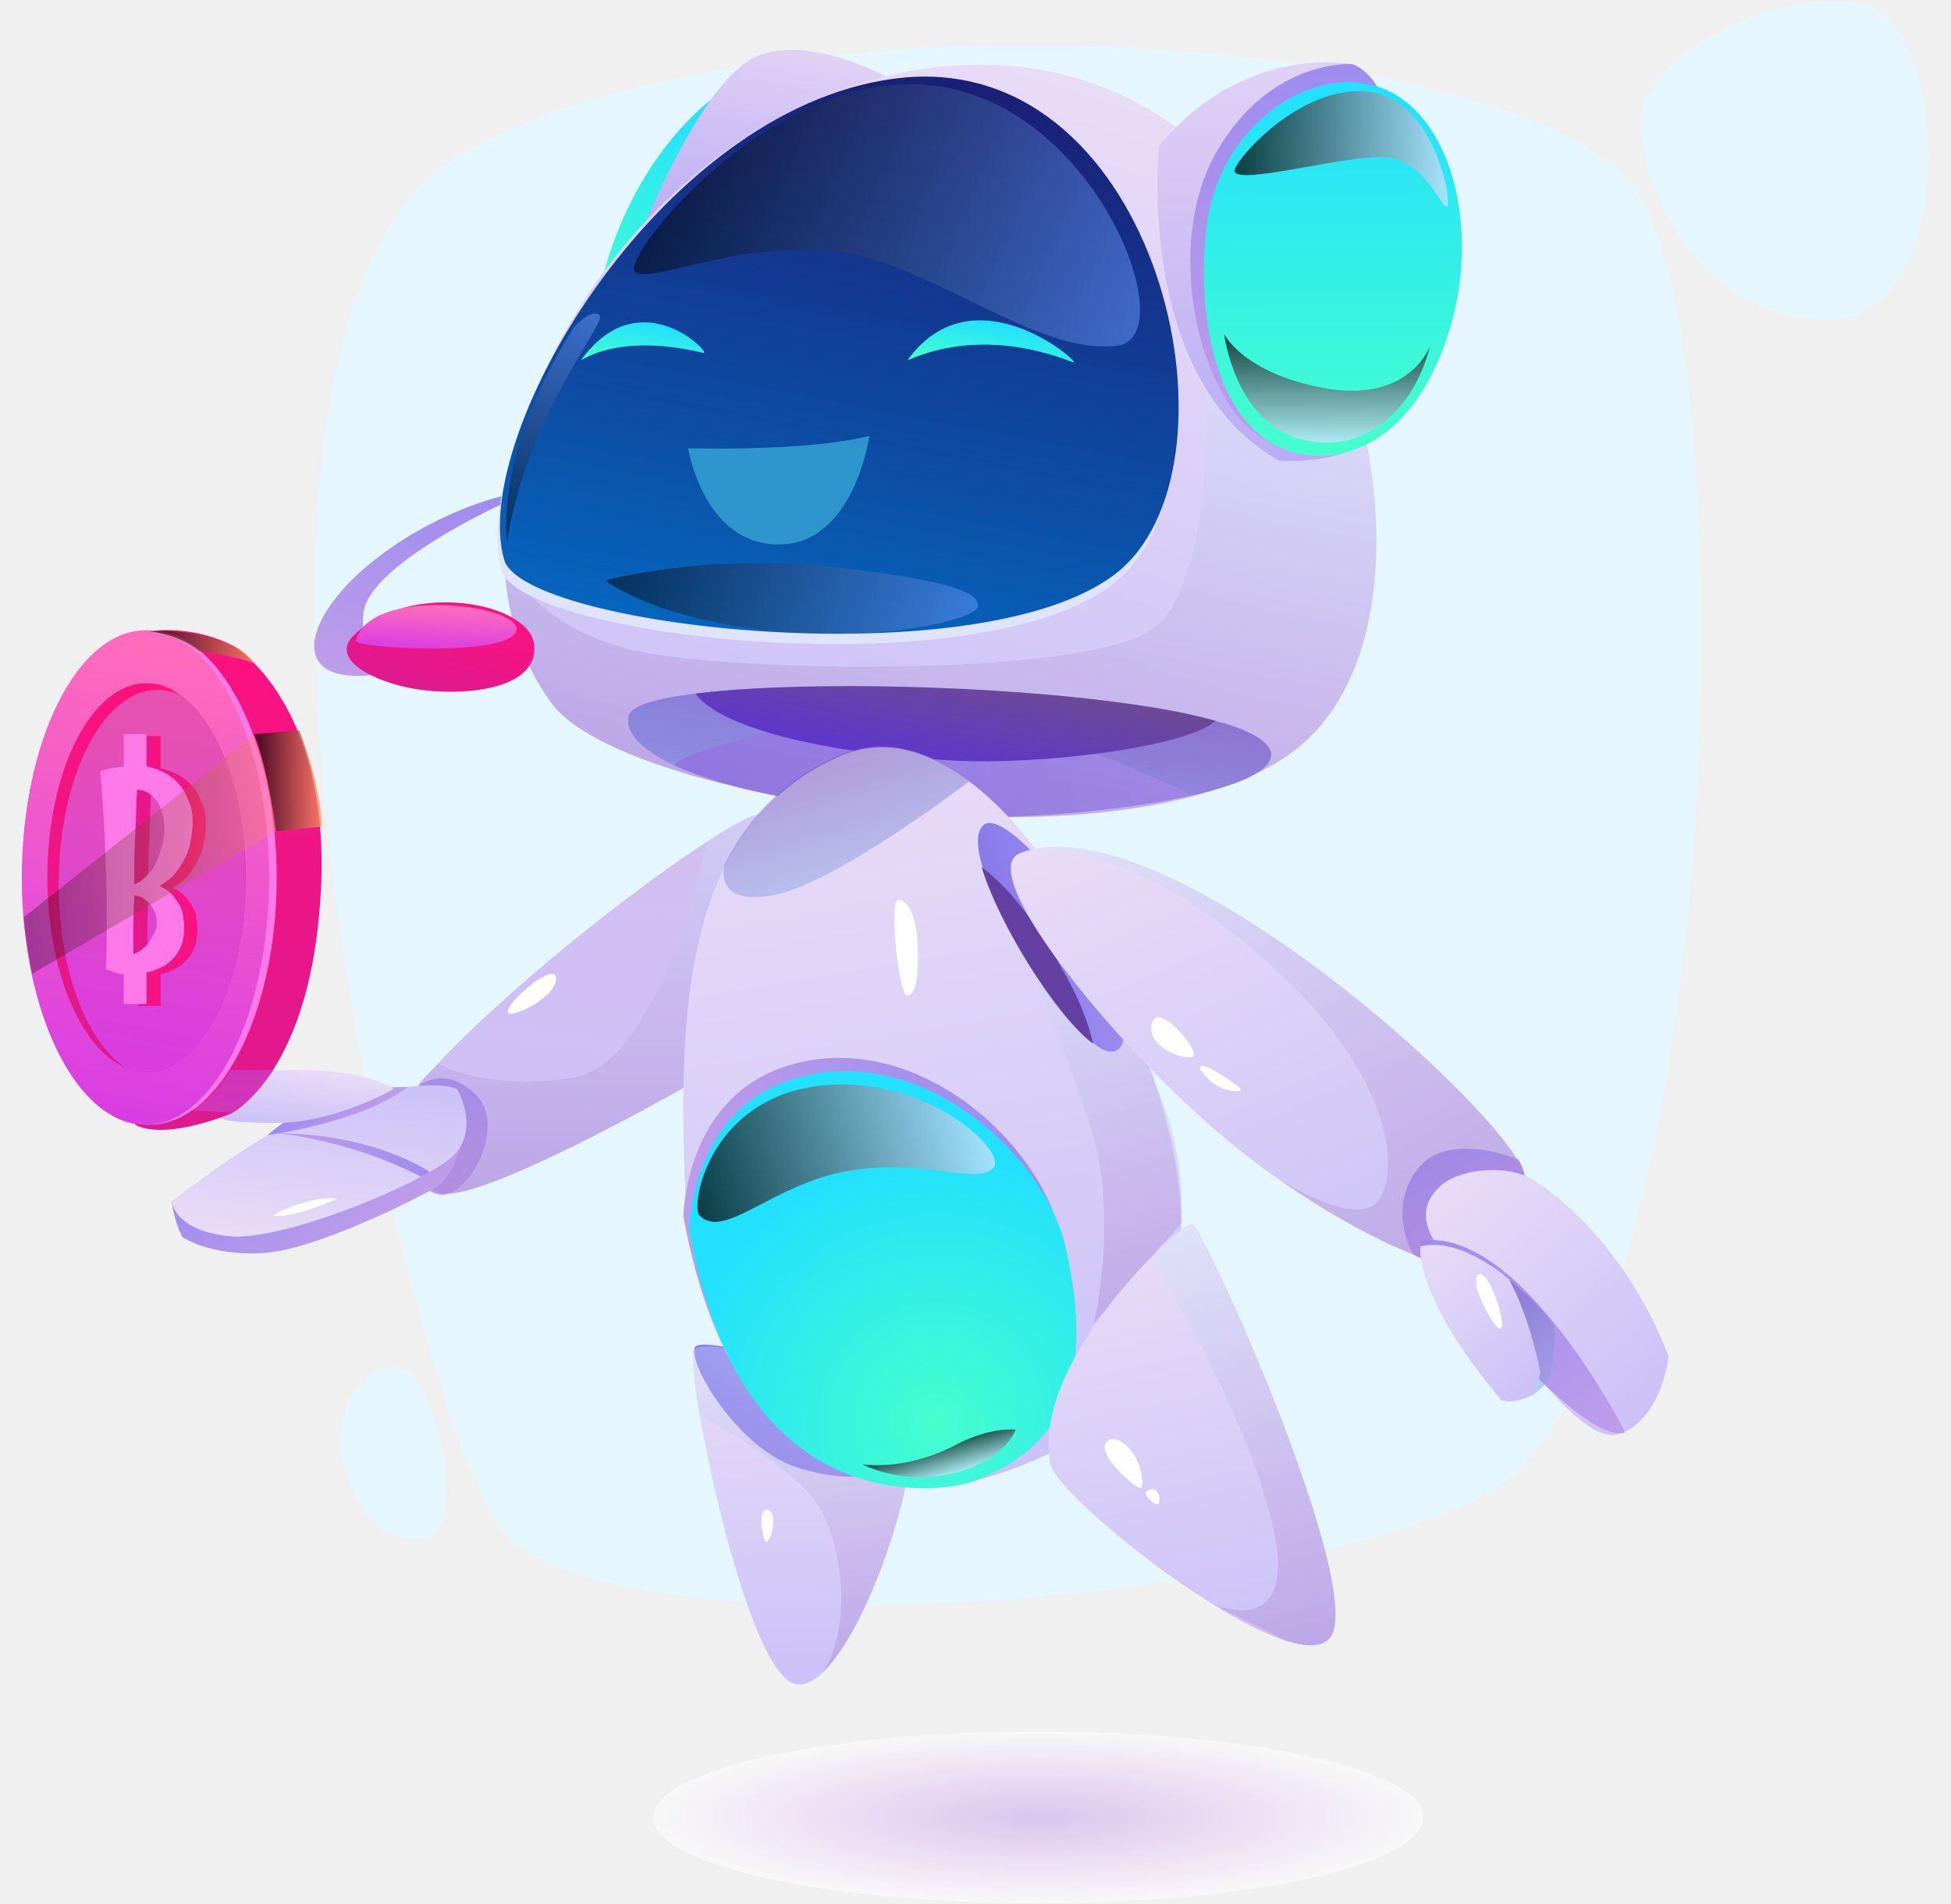
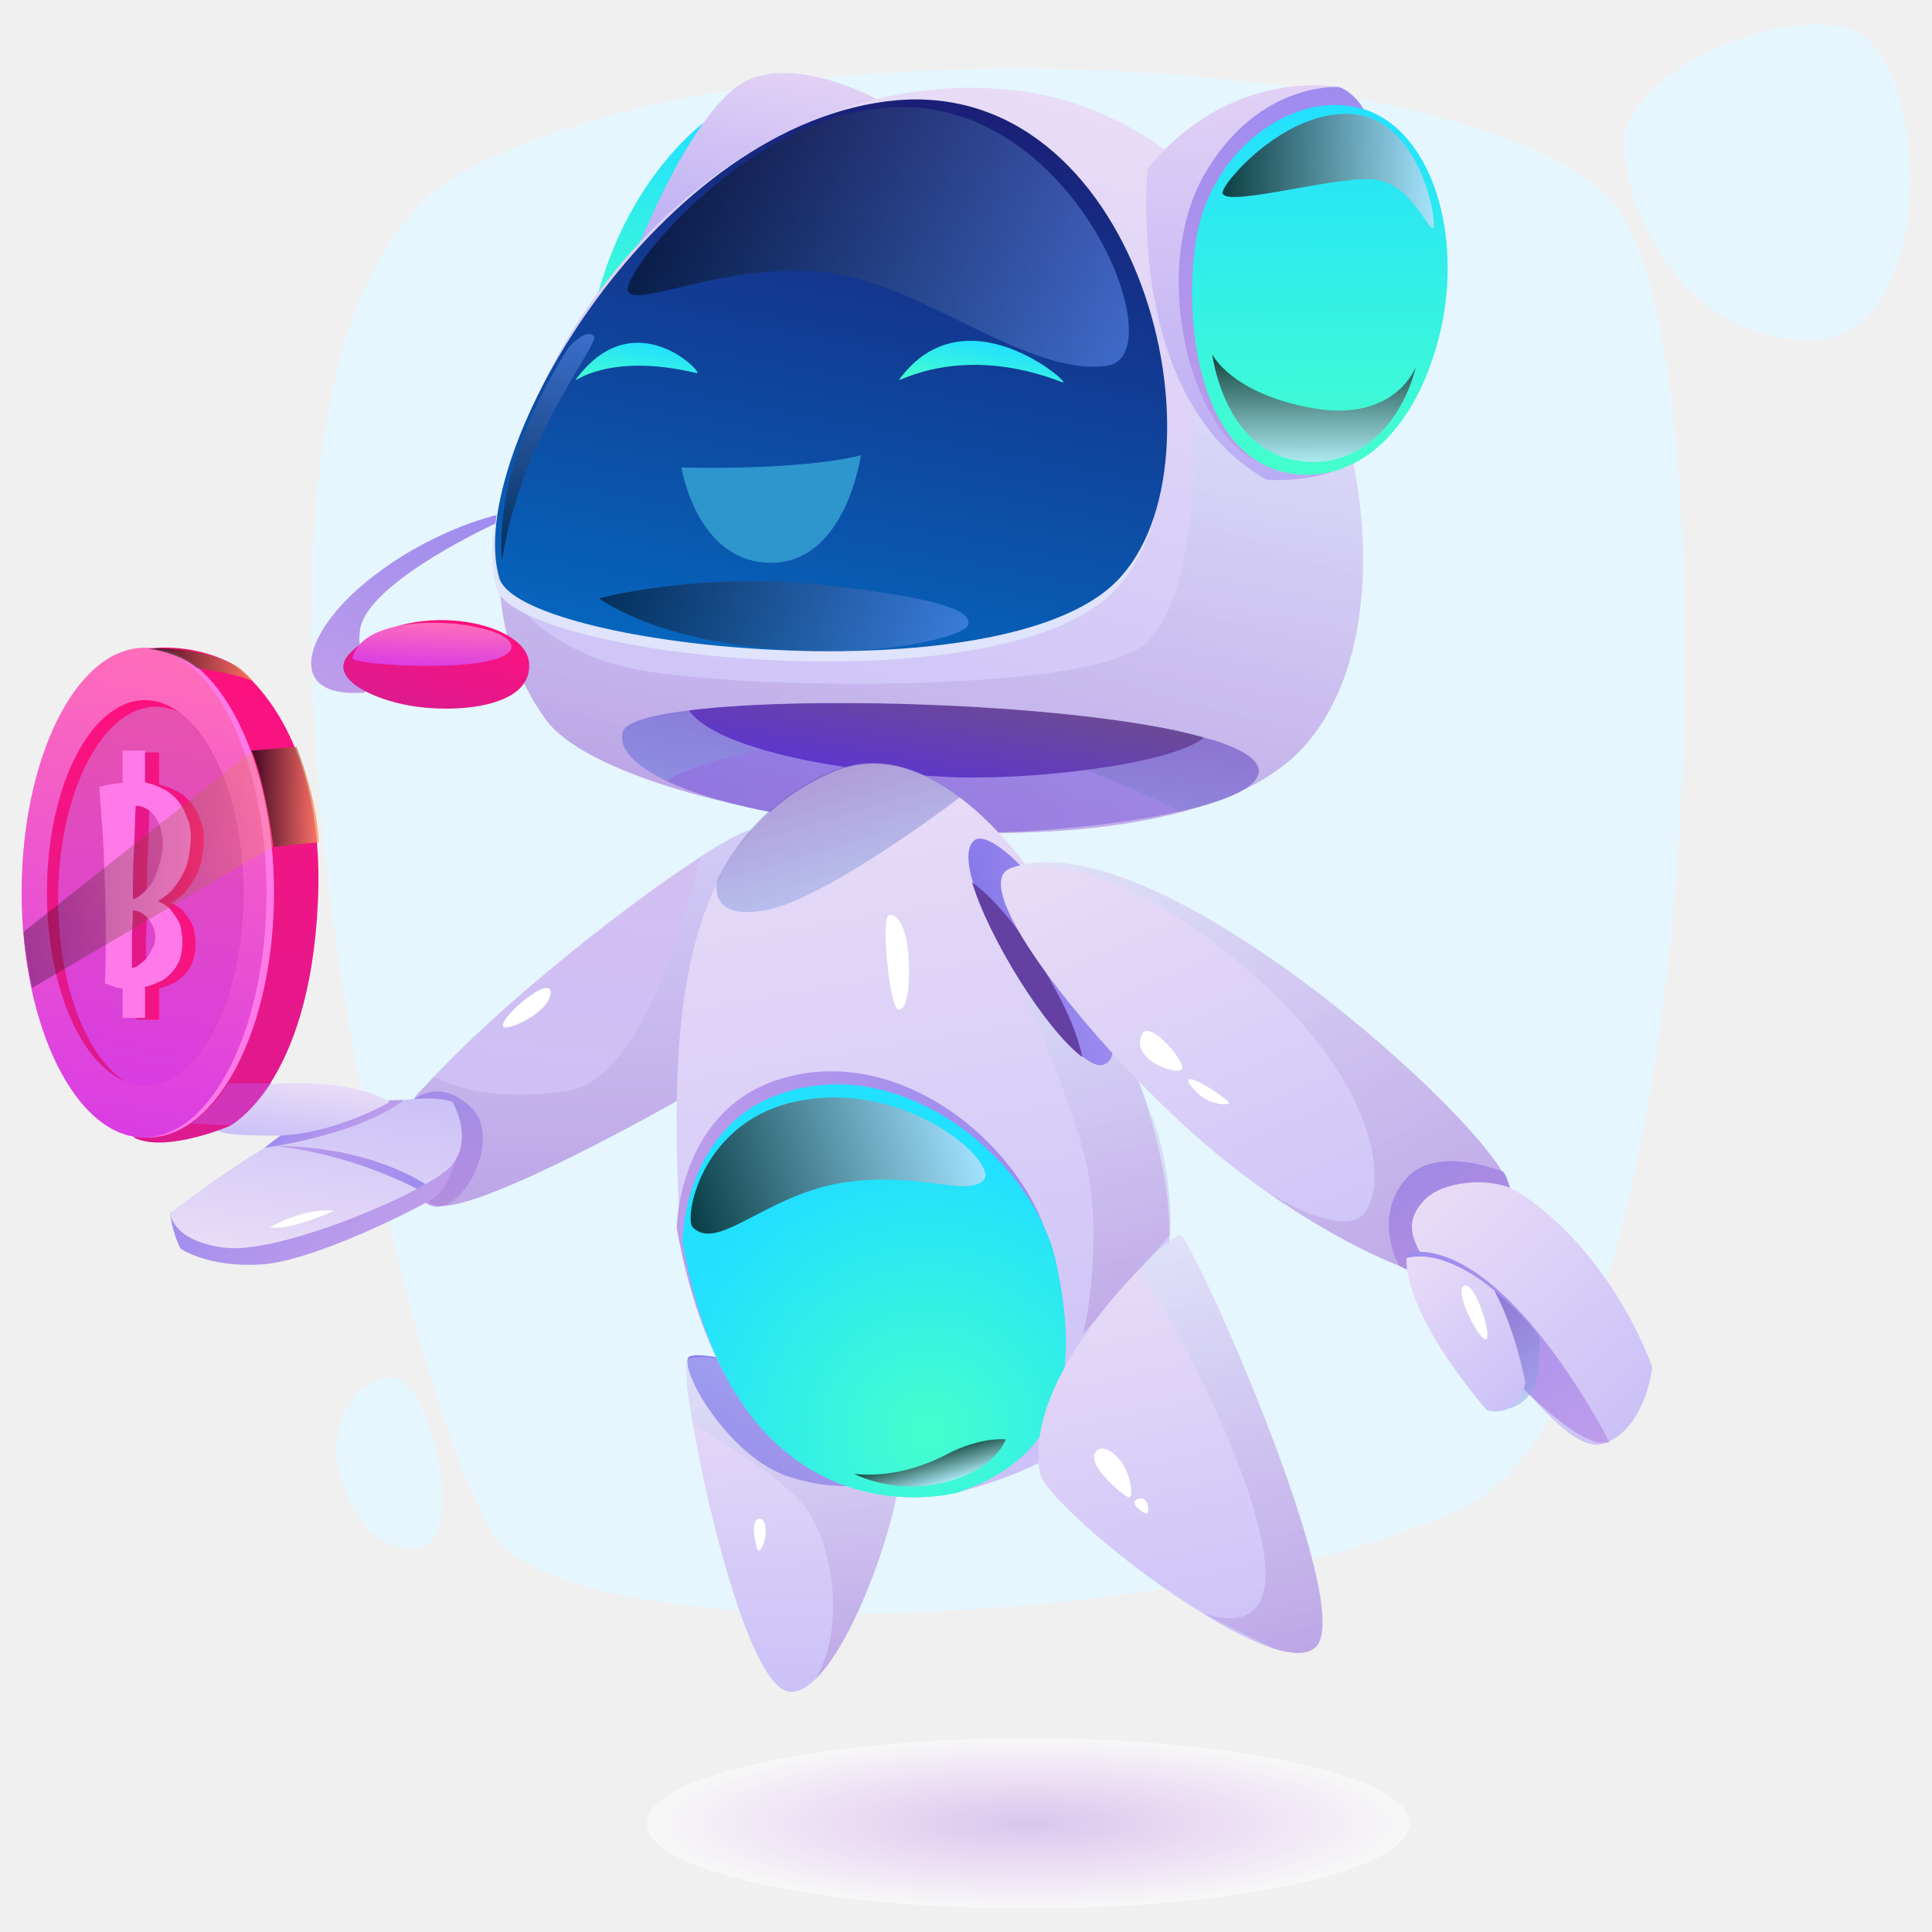
- <svg xmlns="http://www.w3.org/2000/svg" width="82" height="80" viewBox="0 0 82 80" fill="none">
+ <svg xmlns="http://www.w3.org/2000/svg" width="48" height="48" viewBox="0 0 82 80" fill="none">
  <g clip-path="url(#clip0_147_4108)">
    <path opacity="0.5" d="M43.638 80C52.575 80 59.82 78.384 59.82 76.391C59.82 74.397 52.575 72.781 43.638 72.781C34.7 72.781 27.455 74.397 27.455 76.391C27.455 78.384 34.7 80 43.638 80Z" fill="url(#paint0_radial_147_4108)" />
    <path d="M20.871 64.016C24.163 69.489 51.848 67.982 62.2 62.945C72.552 57.868 73.583 14.358 68.665 7.853C63.747 1.349 32.492 -0.714 19.642 6.306C6.791 13.327 16.468 56.758 20.871 64.016Z" fill="#E5F6FF" />
    <path d="M68.942 4.998C68.982 2.34 74.971 -0.714 78.422 0.198C81.873 1.111 82.428 13.009 77.153 13.406C71.878 13.763 68.903 8.29 68.942 4.998Z" fill="#E5F6FF" />
    <path d="M14.366 61.279C13.89 59.296 15.437 57.154 16.865 57.511C18.293 57.868 19.88 64.531 17.738 64.69C15.596 64.888 14.684 62.628 14.366 61.279Z" fill="#E5F6FF" />
    <path d="M29.875 4.204C29.875 4.204 26.622 6.544 25.313 11.74C24.005 16.936 31.58 10.511 31.58 10.511L29.875 4.204Z" fill="url(#paint1_linear_147_4108)" />
    <path d="M27.019 9.638C27.019 9.638 29.478 3.372 31.778 2.38C34.079 1.388 37.45 3.332 37.45 3.332L27.019 9.638Z" fill="url(#paint2_linear_147_4108)" />
    <path d="M55.219 30.818C49.27 37.125 26.345 33.912 23.172 29.549C21.902 27.804 21.268 25.741 21.188 23.52C20.831 14.001 30.509 1.825 42.527 2.777C50.658 3.411 56.052 11.264 57.48 18.84C58.352 23.56 57.718 28.201 55.219 30.818Z" fill="url(#paint3_linear_147_4108)" />
    <path d="M50.103 33.436C47.088 34.11 42.646 34.467 39.711 34.309C34.317 33.991 30.47 33.158 28.328 32.167C26.939 31.493 26.265 30.779 26.424 30.104C26.503 29.668 27.574 29.351 29.28 29.152C34.237 28.558 44.391 28.875 49.825 29.985C50.301 30.104 50.737 30.184 51.094 30.303C51.173 30.342 51.253 30.342 51.332 30.382H51.372C52.284 30.66 52.958 30.977 53.236 31.334C53.315 31.413 53.355 31.532 53.395 31.611C53.553 32.365 52.165 32.96 50.103 33.436Z" fill="url(#paint4_linear_147_4108)" />
    <path opacity="0.3" d="M55.219 30.818C49.27 37.125 26.345 33.912 23.172 29.549C21.902 27.804 21.268 25.741 21.188 23.52C21.188 23.52 22.537 26.614 27.177 27.447C31.818 28.28 45.462 28.399 48.357 26.495C51.253 24.591 50.697 15.191 50.697 15.191L57.48 18.84C58.352 23.56 57.718 28.201 55.219 30.818Z" fill="url(#paint5_linear_147_4108)" />
    <path opacity="0.5" d="M50.103 33.436C47.842 32.286 41.178 29.271 35.665 30.184C28.883 31.294 28.328 32.167 28.328 32.167C26.939 31.493 26.265 30.779 26.424 30.104C26.503 29.668 27.574 29.351 29.28 29.152C34.237 28.558 44.391 28.875 49.825 29.985C50.38 30.104 50.896 30.263 51.372 30.382H51.411C52.324 30.66 52.998 30.977 53.276 31.334C53.355 31.413 53.395 31.532 53.434 31.611C53.553 32.365 52.165 32.96 50.103 33.436Z" fill="url(#paint6_linear_147_4108)" />
    <path d="M51.094 30.303C49.746 31.453 43.558 32.167 40.068 31.968C33.801 31.611 30.073 30.382 29.24 29.152C34.674 28.478 46.176 28.915 51.094 30.303Z" fill="url(#paint7_linear_147_4108)" />
    <path d="M21.069 23.957C21.863 26.852 41.654 29.034 47.009 24.353C52.363 19.673 48.596 2.777 38.005 3.689C27.931 4.561 19.602 18.681 21.069 23.957Z" fill="#DFE3FB" />
    <path d="M21.188 23.52C21.982 26.416 41.773 28.597 47.128 23.917C52.482 19.237 48.675 2.38 38.085 3.253C28.01 4.125 19.681 18.245 21.188 23.52Z" fill="url(#paint8_linear_147_4108)" />
    <path d="M48.714 6.148C48.714 6.148 47.683 15.945 53.752 19.356C53.752 19.356 56.726 19.673 58.432 17.849C58.432 17.849 55.774 20.387 52.919 17.769C50.063 15.151 50.737 7.933 52.839 5.553C54.981 3.173 58.075 3.808 58.075 3.808L56.845 2.697C56.845 2.697 52.284 1.785 48.714 6.148Z" fill="url(#paint9_linear_147_4108)" />
    <path d="M56.845 2.697C56.845 2.697 53.474 2.42 51.173 6.307C48.714 10.471 50.539 17.61 53.593 18.681C56.607 19.752 59.622 8.171 59.622 8.171L57.837 3.57C57.837 3.57 57.48 2.935 56.845 2.697Z" fill="url(#paint10_linear_147_4108)" />
    <path d="M61.248 12.534C60.812 14.755 59.939 16.579 58.709 17.769L58.352 18.087C57.361 18.88 56.211 19.276 54.941 19.118C50.856 18.602 50.261 12.692 50.737 9.361C51.292 5.474 54.584 3.134 57.202 3.491C60.375 3.848 62.041 8.171 61.248 12.534Z" fill="url(#paint11_linear_147_4108)" />
    <path d="M21.069 20.863C21.069 20.863 18.214 21.497 15.517 23.718C12.819 25.94 12.106 28.637 15.437 28.399L16.984 27.486C16.984 27.486 15.001 27.764 15.279 25.741C15.556 23.718 21.03 21.22 21.03 21.22L21.069 20.863Z" fill="url(#paint12_linear_147_4108)" />
    <path d="M14.842 26.733C13.851 27.764 15.794 28.677 17.42 28.954C19.245 29.271 22.576 29.073 22.458 27.169C22.378 25.305 17.182 24.353 14.842 26.733Z" fill="url(#paint13_linear_147_4108)" />
    <path d="M14.961 26.931C14.882 27.249 21.466 27.645 21.704 26.495C21.902 25.385 15.517 24.631 14.961 26.931Z" fill="url(#paint14_linear_147_4108)" />
    <path d="M38.164 15.112C38.005 15.31 40.742 13.525 45.105 15.231C45.581 15.389 40.98 11.264 38.164 15.112Z" fill="url(#paint15_linear_147_4108)" />
    <path d="M24.441 15.112C24.282 15.31 25.75 13.922 29.557 14.834C29.994 14.953 26.939 11.701 24.441 15.112Z" fill="url(#paint16_linear_147_4108)" />
    <path opacity="0.5" d="M26.662 11.383C27.098 12.058 30.866 10.114 34.991 10.551C39.116 10.987 43.638 15.033 47.009 14.517C49.706 14.12 46.136 4.482 39.314 3.61C32.492 2.737 26.226 10.709 26.662 11.383Z" fill="url(#paint17_linear_147_4108)" />
    <path opacity="0.5" d="M25.432 24.393C25.432 24.393 29.716 23.243 35.031 23.838C40.346 24.433 41.178 24.988 41.099 25.503C41.02 26.019 37.133 27.011 32.294 26.495C27.415 25.979 25.432 24.393 25.432 24.393Z" fill="url(#paint18_linear_147_4108)" />
    <path opacity="0.5" d="M21.307 22.767C21.307 22.767 20.752 19.038 24.123 13.763C24.123 13.763 24.837 12.93 25.194 13.248C25.551 13.525 22.18 17.333 21.307 22.767Z" fill="url(#paint19_linear_147_4108)" />
    <path opacity="0.72" d="M51.451 14.041C51.451 14.041 51.888 17.65 54.584 18.443C57.242 19.197 59.423 17.293 60.098 14.556C60.098 14.556 59.265 16.896 55.814 16.341C52.284 15.746 51.451 14.041 51.451 14.041Z" fill="url(#paint20_linear_147_4108)" />
    <path opacity="0.72" d="M51.888 7.179C51.927 7.853 56.806 6.426 58.352 6.624C59.899 6.822 60.574 8.726 60.812 8.686C61.05 8.647 60.375 4.165 57.48 3.848C54.624 3.57 51.888 6.743 51.888 7.179Z" fill="url(#paint21_linear_147_4108)" />
    <path d="M28.923 18.84C28.923 18.84 33.801 18.999 36.538 18.325C36.538 18.325 35.903 22.886 32.73 22.886C29.557 22.886 28.923 18.84 28.923 18.84Z" fill="#2F95CD" />
    <path d="M28.724 45.732C28.724 45.732 20.554 50.372 18.65 50.174C16.746 49.975 17.579 45.613 17.579 45.613C17.817 45.295 18.134 45.018 18.412 44.7C21.466 41.448 26.702 37.323 29.716 35.38C30.985 34.547 31.858 34.11 32.016 34.269C33.167 35.499 28.724 45.732 28.724 45.732Z" fill="url(#paint22_linear_147_4108)" />
    <path d="M17.579 45.652C17.579 45.652 18.65 44.74 19.959 45.969C21.268 47.159 19.919 50.055 18.65 50.214C17.381 50.332 16.627 47.516 17.579 45.652Z" fill="url(#paint23_linear_147_4108)" />
    <path opacity="0.3" d="M28.724 45.731C28.724 45.731 20.554 50.372 18.65 50.174C16.746 49.975 17.579 45.612 17.579 45.612C17.817 45.295 18.134 45.017 18.412 44.7C18.412 44.7 20.395 45.89 24.084 45.295C27.773 44.74 29.716 35.34 29.716 35.34C30.985 34.507 31.858 34.071 32.016 34.229C33.167 35.498 28.724 45.731 28.724 45.731Z" fill="url(#paint24_linear_147_4108)" />
    <path d="M38.243 60.843C38.362 62.588 36.498 68.458 34.594 70.283C34.237 70.64 33.841 70.838 33.523 70.798C31.937 70.719 30.113 63.54 29.399 59.415C29.121 57.829 29.042 56.718 29.2 56.639C30.509 56.083 38.124 58.781 38.243 60.843Z" fill="url(#paint25_linear_147_4108)" />
    <path d="M38.362 61.398C38.362 61.398 36.657 62.707 33.484 61.676C31.025 60.883 28.923 57.353 29.2 56.639C29.478 55.925 38.997 58.582 38.362 61.398Z" fill="url(#paint26_linear_147_4108)" />
    <path opacity="0.3" d="M38.243 60.843C38.362 62.588 36.498 68.458 34.594 70.283C35.903 68.22 35.388 64.453 34.118 62.906C33.166 61.716 30.588 60.129 29.399 59.455C29.121 57.868 29.042 56.758 29.2 56.678C30.509 56.084 38.124 58.781 38.243 60.843Z" fill="url(#paint27_linear_147_4108)" />
    <path d="M32.254 63.461C31.778 63.421 32.096 64.73 32.175 64.809C32.254 64.889 32.492 64.452 32.492 64.096C32.532 63.739 32.413 63.461 32.254 63.461Z" fill="white" />
    <path d="M49.587 50.293C50.063 56.797 47.366 60.446 41.059 62.231C34.912 63.976 29.161 58.463 28.804 50.055C28.566 44.7 28.724 39.861 30.509 36.331C31.54 34.348 33.048 32.762 35.348 31.77C37.173 30.977 38.997 31.532 40.782 32.881C45.383 36.371 49.19 45.295 49.587 50.293Z" fill="url(#paint28_linear_147_4108)" />
    <path opacity="0.3" d="M42.884 39.822C42.884 39.822 44.947 44.383 45.898 47.556C47.009 51.324 45.978 55.608 45.978 55.608L49.666 51.403C49.666 51.403 49.825 48.667 48.834 46.247C47.882 43.788 47.326 42.717 47.326 42.717L42.884 39.822Z" fill="url(#paint29_linear_147_4108)" />
    <path d="M28.724 51.126C28.724 51.126 28.764 46.089 33.167 44.78C38.442 43.193 43.757 47.992 44.59 52.038C45.462 56.084 45.343 60.169 40.385 61.795C40.465 61.795 31.064 64.373 28.724 51.126Z" fill="url(#paint30_linear_147_4108)" />
    <path d="M28.962 51.681C28.962 51.681 29.002 46.644 33.404 45.335C38.68 43.748 43.995 48.548 44.827 52.593C45.7 56.639 45.581 60.724 40.623 62.35C40.663 62.35 31.263 64.928 28.962 51.681Z" fill="url(#paint31_radial_147_4108)" />
    <path d="M46.85 44.185C46.612 44.264 46.335 44.145 45.978 43.867C44.431 42.717 42.011 38.83 41.297 36.45C41.02 35.538 41.02 34.864 41.416 34.626C42.091 34.309 44.233 36.252 45.898 39.385C46.89 41.21 47.802 43.867 46.85 44.185Z" fill="url(#paint32_linear_147_4108)" />
    <path d="M45.938 43.867C44.391 42.717 41.972 38.83 41.258 36.45C42.21 37.125 43.558 38.711 44.709 40.853C45.264 41.805 45.74 42.916 45.938 43.867Z" fill="#6340A2" />
    <path opacity="0.5" d="M40.742 32.841C40.742 32.841 35.031 37.204 32.453 37.64C29.954 38.077 30.43 36.371 30.47 36.292C31.501 34.309 33.008 32.722 35.308 31.73C37.133 30.937 38.997 31.493 40.742 32.841Z" fill="url(#paint33_linear_147_4108)" />
    <path opacity="0.72" d="M29.399 51.086C30.43 52.157 32.453 49.777 35.626 49.222C38.838 48.667 40.98 49.817 41.734 49.103C42.487 48.389 38.323 44.621 33.524 45.811C29.676 46.802 29.042 50.729 29.399 51.086Z" fill="url(#paint34_linear_147_4108)" />
    <path opacity="0.72" d="M36.26 61.557C36.26 61.557 37.966 62.469 40.108 61.914C42.289 61.359 42.686 60.09 42.686 60.09C42.686 60.09 41.615 59.971 40.187 60.724C38.759 61.478 37.331 61.676 36.26 61.557Z" fill="url(#paint35_linear_147_4108)" />
    <path d="M37.728 37.839C37.371 37.958 37.767 41.805 38.124 41.844C38.481 41.884 38.64 40.972 38.561 39.703C38.521 38.434 38.085 37.719 37.728 37.839Z" fill="white" />
    <path d="M64.024 49.301C64.619 51.76 62.319 53.386 61.327 53.307C60.455 53.228 57.559 52.236 53.752 49.579C53.196 49.182 52.601 48.746 52.006 48.27C47.366 44.581 40.782 36.649 42.884 35.855C48.952 33.595 63.429 46.842 64.024 49.301Z" fill="url(#paint36_linear_147_4108)" />
    <path d="M59.384 52.712C59.384 52.712 58.273 50.808 59.582 49.142C60.851 47.477 63.826 48.746 63.826 48.746C63.826 48.746 65.095 50.848 62.874 52.236C60.574 53.664 59.384 52.712 59.384 52.712Z" fill="url(#paint37_linear_147_4108)" />
    <path opacity="0.3" d="M64.024 49.301C64.619 51.76 62.319 53.386 61.327 53.307C60.455 53.228 57.559 52.236 53.752 49.579C54.108 49.777 56.607 51.324 57.678 50.689C58.828 50.015 59.146 45.493 52.919 40.139C46.929 34.904 43.122 35.776 42.884 35.855C48.952 33.595 63.429 46.842 64.024 49.301Z" fill="url(#paint38_linear_147_4108)" />
    <path d="M60.455 49.936C61.248 49.103 63.191 48.984 64.183 49.46C65.174 49.936 68.387 52.395 70.132 57.035C70.132 57.035 69.815 59.772 67.99 60.288C66.602 60.684 64.143 57.273 62.319 54.894C60.455 52.474 59.146 51.284 60.455 49.936Z" fill="url(#paint39_linear_147_4108)" />
    <path d="M68.308 60.208C68.308 60.208 63.905 51.483 59.661 52.157C59.661 52.157 60.455 53.545 63.033 56.282C65.571 59.019 67.396 60.486 68.308 60.208Z" fill="url(#paint40_linear_147_4108)" />
    <path opacity="0.5" d="M65.333 55.766C65.333 55.766 65.412 57.472 65.016 58.066C64.619 58.661 64.064 58.781 64.064 58.781L63.429 53.783C63.429 53.783 64.817 54.894 65.333 55.766Z" fill="url(#paint41_linear_147_4108)" />
    <path d="M63.429 53.783C63.429 53.783 61.406 51.959 59.701 52.395C59.701 52.395 59.384 54.457 63.112 58.86C63.112 58.86 64.46 59.257 64.738 57.67C64.738 57.67 64.341 55.489 63.429 53.783Z" fill="url(#paint42_linear_147_4108)" />
    <path d="M62.12 53.585C62.557 53.267 63.35 55.687 63.072 55.845C62.795 55.925 61.724 53.862 62.12 53.585Z" fill="white" />
    <path d="M48.476 42.876C47.961 43.867 49.666 44.581 50.103 44.422C50.539 44.303 48.833 42.241 48.476 42.876Z" fill="white" />
    <path d="M50.459 44.819C50.301 44.938 50.975 45.573 51.173 45.652C51.491 45.85 52.125 45.93 52.165 45.811C52.165 45.692 50.658 44.661 50.459 44.819Z" fill="white" />
    <path d="M21.347 42.558C21.426 42.836 23.37 41.963 23.37 41.13C23.37 40.337 21.228 42.162 21.347 42.558Z" fill="white" />
    <path d="M55.854 68.894C55.497 69.251 54.862 69.212 54.069 68.974C53.196 68.696 52.086 68.141 50.975 67.427C47.802 65.483 44.351 62.429 44.153 61.557C43.519 58.503 46.612 54.576 48.595 52.633C49.349 51.879 49.984 51.403 50.103 51.443C50.578 51.482 57.599 67.149 55.854 68.894Z" fill="url(#paint43_linear_147_4108)" />
    <path opacity="0.3" d="M55.854 68.894C55.497 69.251 54.862 69.212 54.069 68.974L50.975 67.427C51.253 67.546 54.624 68.894 53.474 64.056C52.284 59.018 48.437 52.99 48.437 52.99L48.556 52.593C49.309 51.84 49.944 51.364 50.063 51.403C50.579 51.483 57.599 67.149 55.854 68.894Z" fill="url(#paint44_linear_147_4108)" />
    <path d="M46.612 60.526C45.859 61.002 47.723 62.548 47.921 62.548C48.119 62.548 48 61.676 47.643 61.12C47.326 60.645 46.85 60.367 46.612 60.526Z" fill="white" />
    <path d="M48.159 62.707C48.04 62.866 48.635 63.381 48.714 63.183C48.794 62.985 48.675 62.707 48.556 62.628C48.437 62.548 48.238 62.628 48.159 62.707Z" fill="white" />
    <path d="M11.828 46.406C11.867 46.723 14.168 45.652 14.168 45.255C14.168 44.859 11.788 45.85 11.828 46.406Z" fill="white" />
    <path d="M7.227 50.491C7.227 50.491 7.267 51.205 7.663 51.998C7.663 51.998 8.814 52.791 10.995 52.672C13.216 52.593 17.777 50.253 18.412 49.856C19.047 49.42 19.364 48.151 19.364 48.151L7.227 50.491Z" fill="url(#paint45_linear_147_4108)" />
    <path d="M19.205 45.771C18.095 45.335 15.199 45.93 13.454 46.604C11.669 47.239 8.814 49.261 7.227 50.491C7.227 50.491 7.267 51.681 9.567 51.959C11.868 52.236 18.095 49.618 19.126 48.508C20.157 47.358 19.205 45.771 19.205 45.771Z" fill="url(#paint46_linear_147_4108)" />
    <path d="M11.233 47.715C11.233 47.715 15.16 47.199 17.143 45.692C17.143 45.692 13.771 45.533 11.233 47.715Z" fill="url(#paint47_linear_147_4108)" />
    <path d="M16.548 45.771C16.548 45.771 14.247 47.12 11.828 47.199C11.828 47.199 9.369 47.239 9.25 46.961C9.131 46.684 9.052 45.613 9.686 45.335C10.281 45.018 14.525 44.542 16.548 45.771Z" fill="url(#paint48_linear_147_4108)" />
    <path d="M11.59 47.635C11.59 47.635 14.525 47.834 17.698 49.46L18.055 49.261C18.055 49.261 15.755 47.635 11.59 47.635Z" fill="url(#paint49_linear_147_4108)" />
    <path d="M6.275 26.535C6.275 26.535 8.02 26.217 9.845 27.169C9.845 27.169 13.851 29.549 13.494 37.283C13.137 45.097 9.726 46.802 9.726 46.802C9.726 46.802 7.108 47.913 5.76 47.318C4.411 46.683 6.275 26.535 6.275 26.535Z" fill="url(#paint50_linear_147_4108)" />
    <path d="M6.275 47.278C9.232 47.278 11.63 42.626 11.63 36.886C11.63 31.147 9.232 26.495 6.275 26.495C3.318 26.495 0.921 31.147 0.921 36.886C0.921 42.626 3.318 47.278 6.275 47.278Z" fill="#FF7AE8" />
    <path d="M6.116 47.278C8.986 47.278 11.312 42.626 11.312 36.886C11.312 31.147 8.986 26.495 6.116 26.495C3.247 26.495 0.921 31.147 0.921 36.886C0.921 42.626 3.247 47.278 6.116 47.278Z" fill="url(#paint51_linear_147_4108)" />
    <path d="M10.321 36.887C10.321 41.408 8.457 45.057 6.156 45.057C5.839 45.057 5.522 44.978 5.244 44.859C3.38 44.066 1.992 40.774 1.992 36.887C1.992 32.365 3.856 28.716 6.156 28.716C6.632 28.716 7.108 28.875 7.544 29.192C9.171 30.342 10.321 33.357 10.321 36.887Z" fill="url(#paint52_linear_147_4108)" />
    <path d="M10.321 36.887C10.321 41.408 8.457 45.057 6.156 45.057C5.839 45.057 5.522 44.978 5.244 44.859C3.618 43.748 2.468 40.734 2.468 37.164C2.468 32.643 4.332 28.994 6.632 28.994C6.949 28.994 7.227 29.073 7.544 29.192C9.171 30.342 10.321 33.357 10.321 36.887Z" fill="url(#paint53_linear_147_4108)" />
    <path d="M8.655 34.626C8.655 34.864 8.615 35.142 8.576 35.38C8.536 35.657 8.457 35.895 8.338 36.133C8.219 36.371 8.06 36.609 7.901 36.807C7.743 37.006 7.505 37.164 7.267 37.323C7.505 37.442 7.703 37.561 7.822 37.72C7.941 37.878 8.06 38.037 8.139 38.196C8.219 38.354 8.258 38.513 8.258 38.672C8.298 38.83 8.298 38.949 8.298 39.028C8.298 39.346 8.258 39.584 8.179 39.822C8.1 40.02 7.981 40.218 7.822 40.377C7.663 40.536 7.544 40.655 7.346 40.734C7.187 40.813 6.989 40.893 6.83 40.932C6.672 40.972 6.513 41.012 6.354 41.012C6.196 41.012 6.077 41.051 5.997 41.051C5.878 41.051 5.76 41.051 5.641 41.012C5.522 41.012 5.442 40.972 5.323 40.932C5.204 40.893 5.125 40.853 5.006 40.813C5.046 40.06 5.046 39.306 5.046 38.553C5.046 37.521 5.006 36.53 4.966 35.498C4.927 34.507 4.847 33.476 4.768 32.484C4.966 32.444 5.125 32.365 5.323 32.365C5.522 32.325 5.68 32.325 5.799 32.286C5.958 32.286 6.116 32.246 6.275 32.246C6.394 32.246 6.553 32.246 6.711 32.286C6.87 32.325 7.029 32.365 7.227 32.444C7.386 32.524 7.584 32.603 7.743 32.722C7.901 32.841 8.06 33 8.179 33.158C8.298 33.317 8.417 33.555 8.496 33.793C8.615 34.031 8.655 34.309 8.655 34.626ZM7.187 38.83C7.187 38.632 7.148 38.473 7.068 38.315C7.029 38.235 6.989 38.196 6.949 38.116C6.91 38.037 6.87 37.997 6.791 37.918C6.711 37.878 6.632 37.799 6.553 37.759C6.473 37.72 6.354 37.68 6.235 37.68C6.235 38.116 6.196 38.513 6.196 38.91C6.196 39.306 6.196 39.742 6.196 40.139C6.315 40.099 6.434 40.06 6.513 39.98C6.592 39.901 6.672 39.861 6.751 39.782C6.83 39.703 6.87 39.623 6.91 39.584C6.949 39.504 6.989 39.425 7.029 39.346C7.108 39.187 7.148 39.028 7.187 38.83ZM7.505 34.864C7.505 34.864 7.505 34.824 7.505 34.745C7.505 34.666 7.505 34.586 7.465 34.467C7.465 34.348 7.425 34.229 7.386 34.11C7.346 33.991 7.267 33.833 7.187 33.714C7.108 33.595 6.989 33.476 6.87 33.396C6.751 33.317 6.553 33.238 6.354 33.238C6.315 33.912 6.315 34.547 6.275 35.221C6.235 35.855 6.235 36.53 6.235 37.204C6.394 37.164 6.513 37.085 6.632 36.966C6.751 36.887 6.83 36.768 6.949 36.649C7.029 36.53 7.108 36.411 7.148 36.292C7.227 36.173 7.267 36.014 7.306 35.895C7.425 35.578 7.465 35.221 7.505 34.864Z" fill="url(#paint54_linear_147_4108)" />
    <path d="M6.751 30.937H5.799V32.524H6.751V30.937Z" fill="url(#paint55_linear_147_4108)" />
    <path d="M6.751 40.496H5.799V42.281H6.751V40.496Z" fill="url(#paint56_linear_147_4108)" />
    <path d="M8.1 34.547C8.1 34.785 8.06 35.062 8.02 35.3C7.981 35.578 7.901 35.816 7.782 36.054C7.663 36.292 7.505 36.53 7.346 36.728C7.187 36.926 6.949 37.085 6.711 37.244C6.949 37.363 7.148 37.482 7.267 37.64C7.386 37.799 7.505 37.958 7.584 38.116C7.663 38.275 7.703 38.434 7.703 38.592C7.743 38.751 7.743 38.87 7.743 38.949C7.743 39.266 7.703 39.504 7.624 39.742C7.544 39.941 7.425 40.139 7.267 40.298C7.108 40.456 6.989 40.575 6.791 40.655C6.632 40.734 6.434 40.813 6.275 40.853C6.116 40.893 5.958 40.932 5.799 40.932C5.641 40.932 5.522 40.972 5.442 40.972C5.323 40.972 5.204 40.972 5.085 40.932C4.966 40.932 4.887 40.893 4.768 40.853C4.649 40.813 4.57 40.774 4.451 40.734C4.49 39.98 4.49 39.227 4.49 38.473C4.49 37.442 4.451 36.45 4.411 35.419C4.371 34.428 4.292 33.396 4.213 32.405C4.411 32.365 4.57 32.286 4.768 32.286C4.966 32.246 5.125 32.246 5.244 32.206C5.403 32.206 5.561 32.167 5.72 32.167C5.839 32.167 5.997 32.167 6.156 32.206C6.315 32.246 6.473 32.286 6.672 32.365C6.83 32.444 7.029 32.524 7.187 32.643C7.346 32.762 7.505 32.92 7.624 33.079C7.743 33.238 7.862 33.476 7.941 33.714C8.06 33.952 8.1 34.229 8.1 34.547ZM6.592 38.79C6.592 38.592 6.553 38.434 6.473 38.275C6.434 38.196 6.394 38.156 6.354 38.077C6.315 37.997 6.275 37.958 6.196 37.878C6.116 37.839 6.037 37.759 5.958 37.719C5.878 37.68 5.76 37.64 5.641 37.64C5.641 38.077 5.601 38.473 5.601 38.87C5.601 39.266 5.601 39.703 5.601 40.099C5.72 40.06 5.839 40.02 5.918 39.941C5.997 39.861 6.077 39.822 6.156 39.742C6.235 39.663 6.275 39.584 6.315 39.544C6.354 39.465 6.394 39.385 6.434 39.306C6.553 39.147 6.592 38.949 6.592 38.79ZM6.91 34.824C6.91 34.824 6.91 34.785 6.91 34.705C6.91 34.626 6.91 34.547 6.87 34.428C6.87 34.309 6.83 34.19 6.791 34.071C6.751 33.952 6.672 33.793 6.592 33.674C6.513 33.555 6.394 33.436 6.275 33.357C6.156 33.277 5.958 33.198 5.76 33.198C5.72 33.872 5.72 34.507 5.68 35.181C5.641 35.816 5.641 36.49 5.641 37.164C5.799 37.125 5.918 37.045 6.037 36.926C6.156 36.847 6.235 36.728 6.354 36.609C6.434 36.49 6.513 36.371 6.553 36.252C6.632 36.133 6.672 35.974 6.711 35.855C6.83 35.498 6.91 35.181 6.91 34.824Z" fill="#FF7AE8" />
    <path d="M6.156 30.858H5.204V32.444H6.156V30.858Z" fill="#FF7AE8" />
    <path d="M6.156 40.417H5.204V42.202H6.156V40.417Z" fill="#FF7AE8" />
    <path opacity="0.3" d="M1 38.552L10.678 30.898C10.678 30.898 11.471 32.96 11.59 34.943L1.357 40.932C1.357 40.932 1.04 39.306 1 38.552Z" fill="url(#paint57_linear_147_4108)" />
    <path opacity="0.72" d="M10.678 30.858L12.582 30.699C12.582 30.699 13.454 32.841 13.534 34.745L11.63 34.943C11.59 34.943 11.273 32.246 10.678 30.858Z" fill="url(#paint58_linear_147_4108)" />
    <path opacity="0.5" d="M9.686 44.978H11.511C11.511 44.978 10.678 46.247 9.765 46.763L8.1 46.683C8.1 46.683 9.091 46.009 9.686 44.978Z" fill="#C44FE5" />
    <path opacity="0.72" d="M8.377 27.367C8.377 27.367 9.964 27.566 10.757 27.923C10.757 27.923 10.241 27.328 9.924 27.209C9.607 27.05 8.298 26.416 6.275 26.535C6.275 26.535 7.425 26.614 8.377 27.367Z" fill="url(#paint59_linear_147_4108)" />
    <path d="M11.471 51.086C11.471 51.086 12.78 50.293 14.168 50.372C14.168 50.412 12.304 51.245 11.471 51.086Z" fill="white" />
  </g>
  <defs>
    <radialGradient id="paint0_radial_147_4108" cx="0" cy="0" r="1" gradientUnits="userSpaceOnUse" gradientTransform="translate(43.6423 76.385) scale(16.1775 3.59948)">
      <stop stop-color="#BE9DEA" />
      <stop offset="0.388" stop-color="#E0BFF5" />
      <stop offset="1" stop-color="white" />
    </radialGradient>
    <linearGradient id="paint1_linear_147_4108" x1="27.843" y1="14.155" x2="29.768" y2="4.17" gradientUnits="userSpaceOnUse">
      <stop stop-color="#45FFCD" />
      <stop offset="1" stop-color="#22E0FF" />
    </linearGradient>
    <linearGradient id="paint2_linear_147_4108" x1="31.454" y1="10.492" x2="33.098" y2="1.968" gradientUnits="userSpaceOnUse">
      <stop stop-color="#B9ACF4" />
      <stop offset="1" stop-color="#E1D1F5" />
    </linearGradient>
    <linearGradient id="paint3_linear_147_4108" x1="35.642" y1="34.771" x2="45.855" y2="3.471" gradientUnits="userSpaceOnUse">
      <stop stop-color="#CBC1F7" />
      <stop offset="1" stop-color="#E8DCF7" />
    </linearGradient>
    <linearGradient id="paint4_linear_147_4108" x1="26.655" y1="28.909" x2="52.986" y2="33.985" gradientUnits="userSpaceOnUse">
      <stop stop-color="#8879EA" />
      <stop offset="1" stop-color="#9E8CEF" />
    </linearGradient>
    <linearGradient id="paint5_linear_147_4108" x1="37.501" y1="34.391" x2="41.539" y2="13.447" gradientUnits="userSpaceOnUse">
      <stop stop-color="#9D68C2" />
      <stop offset="1" stop-color="#CCEDFF" />
    </linearGradient>
    <linearGradient id="paint6_linear_147_4108" x1="39.277" y1="34.268" x2="40.451" y2="28.177" gradientUnits="userSpaceOnUse">
      <stop stop-color="#8DA4E5" />
      <stop offset="1" stop-color="#755CBB" />
    </linearGradient>
    <linearGradient id="paint7_linear_147_4108" x1="39.727" y1="32.259" x2="40.465" y2="28.255" gradientUnits="userSpaceOnUse">
      <stop stop-color="#5E36CC" />
      <stop offset="1" stop-color="#6C4A96" />
    </linearGradient>
    <linearGradient id="paint8_linear_147_4108" x1="33.846" y1="27.28" x2="38.528" y2="2.996" gradientUnits="userSpaceOnUse">
      <stop stop-color="#0665BD" />
      <stop offset="1" stop-color="#1A1F77" />
    </linearGradient>
    <linearGradient id="paint9_linear_147_4108" x1="53.58" y1="19.38" x2="53.496" y2="2.638" gradientUnits="userSpaceOnUse">
      <stop stop-color="#B9ACF4" />
      <stop offset="1" stop-color="#E1D1F5" />
    </linearGradient>
    <linearGradient id="paint10_linear_147_4108" x1="54.859" y1="18.738" x2="54.779" y2="2.709" gradientUnits="userSpaceOnUse">
      <stop stop-color="#BE9DEA" />
      <stop offset="1" stop-color="#9E8CEF" />
    </linearGradient>
    <linearGradient id="paint11_linear_147_4108" x1="56.071" y1="19.13" x2="55.992" y2="3.419" gradientUnits="userSpaceOnUse">
      <stop stop-color="#45FFCD" />
      <stop offset="1" stop-color="#22E0FF" />
    </linearGradient>
    <linearGradient id="paint12_linear_147_4108" x1="15.553" y1="28.772" x2="18.414" y2="20.006" gradientUnits="userSpaceOnUse">
      <stop stop-color="#BE9DEA" />
      <stop offset="1" stop-color="#9E8CEF" />
    </linearGradient>
    <linearGradient id="paint13_linear_147_4108" x1="17.979" y1="29.173" x2="19.155" y2="25.165" gradientUnits="userSpaceOnUse">
      <stop stop-color="#DD1A8F" />
      <stop offset="1" stop-color="#FE117E" />
    </linearGradient>
    <linearGradient id="paint14_linear_147_4108" x1="18.287" y1="27.322" x2="18.39" y2="25.415" gradientUnits="userSpaceOnUse">
      <stop stop-color="#D93DE3" />
      <stop offset="1" stop-color="#FF6DBA" />
    </linearGradient>
    <linearGradient id="paint15_linear_147_4108" x1="41.557" y1="15.759" x2="41.986" y2="13.531" gradientUnits="userSpaceOnUse">
      <stop stop-color="#45FFCD" />
      <stop offset="1" stop-color="#22E0FF" />
    </linearGradient>
    <linearGradient id="paint16_linear_147_4108" x1="26.888" y1="15.605" x2="27.287" y2="13.537" gradientUnits="userSpaceOnUse">
      <stop stop-color="#45FFCD" />
      <stop offset="1" stop-color="#22E0FF" />
    </linearGradient>
    <linearGradient id="paint17_linear_147_4108" x1="27.57" y1="6.481" x2="48.44" y2="10.505" gradientUnits="userSpaceOnUse">
      <stop />
      <stop offset="1" stop-color="#6A9BFF" />
    </linearGradient>
    <linearGradient id="paint18_linear_147_4108" x1="25.609" y1="23.586" x2="40.903" y2="26.534" gradientUnits="userSpaceOnUse">
      <stop />
      <stop offset="1" stop-color="#6A9BFF" />
    </linearGradient>
    <linearGradient id="paint19_linear_147_4108" x1="22.158" y1="22.92" x2="24.079" y2="12.954" gradientUnits="userSpaceOnUse">
      <stop />
      <stop offset="1" stop-color="#6A9BFF" />
    </linearGradient>
    <linearGradient id="paint20_linear_147_4108" x1="55.767" y1="18.618" x2="55.744" y2="14.03" gradientUnits="userSpaceOnUse">
      <stop stop-color="#D4E2FF" />
      <stop offset="1" />
    </linearGradient>
    <linearGradient id="paint21_linear_147_4108" x1="51.891" y1="6.313" x2="60.882" y2="6.268" gradientUnits="userSpaceOnUse">
      <stop />
      <stop offset="1" stop-color="#D4E2FF" />
    </linearGradient>
    <linearGradient id="paint22_linear_147_4108" x1="23.593" y1="50.811" x2="25.772" y2="33.46" gradientUnits="userSpaceOnUse">
      <stop stop-color="#CBC1F7" />
      <stop offset="1" stop-color="#D4BEF1" />
    </linearGradient>
    <linearGradient id="paint23_linear_147_4108" x1="19.101" y1="50.145" x2="18.608" y2="45.308" gradientUnits="userSpaceOnUse">
      <stop stop-color="#BE9DEA" />
      <stop offset="1" stop-color="#9E8CEF" />
    </linearGradient>
    <linearGradient id="paint24_linear_147_4108" x1="24.809" y1="50.196" x2="24.809" y2="34.236" gradientUnits="userSpaceOnUse">
      <stop stop-color="#9D68C2" />
      <stop offset="1" stop-color="#CCEDFF" />
    </linearGradient>
    <linearGradient id="paint25_linear_147_4108" x1="33.993" y1="70.815" x2="33.617" y2="56.471" gradientUnits="userSpaceOnUse">
      <stop stop-color="#CBC1F7" />
      <stop offset="1" stop-color="#E8DCF7" />
    </linearGradient>
    <linearGradient id="paint26_linear_147_4108" x1="29.599" y1="59.801" x2="37.994" y2="58.522" gradientUnits="userSpaceOnUse">
      <stop stop-color="#8879EA" />
      <stop offset="1" stop-color="#9E8CEF" />
    </linearGradient>
    <linearGradient id="paint27_linear_147_4108" x1="35.35" y1="70.175" x2="33.193" y2="56.018" gradientUnits="userSpaceOnUse">
      <stop stop-color="#9D68C2" />
      <stop offset="1" stop-color="#CCEDFF" />
    </linearGradient>
    <linearGradient id="paint28_linear_147_4108" x1="41.16" y1="62.276" x2="36.057" y2="31.529" gradientUnits="userSpaceOnUse">
      <stop stop-color="#CBC1F7" />
      <stop offset="1" stop-color="#E8DCF7" />
    </linearGradient>
    <linearGradient id="paint29_linear_147_4108" x1="48.562" y1="54.839" x2="43.995" y2="39.503" gradientUnits="userSpaceOnUse">
      <stop stop-color="#9D68C2" />
      <stop offset="1" stop-color="#CCEDFF" />
    </linearGradient>
    <linearGradient id="paint30_linear_147_4108" x1="29.825" y1="55.384" x2="44.359" y2="51.056" gradientUnits="userSpaceOnUse">
      <stop stop-color="#BE9DEA" />
      <stop offset="1" stop-color="#9E8CEF" />
    </linearGradient>
    <radialGradient id="paint31_radial_147_4108" cx="0" cy="0" r="1" gradientUnits="userSpaceOnUse" gradientTransform="translate(39.3612 59.7702) rotate(-16.5829) scale(11.4608 11.4608)">
      <stop stop-color="#45FFCD" />
      <stop offset="1" stop-color="#22E0FF" />
    </radialGradient>
    <linearGradient id="paint32_linear_147_4108" x1="42.331" y1="39.943" x2="46.073" y2="38.829" gradientUnits="userSpaceOnUse">
      <stop stop-color="#8879EA" />
      <stop offset="1" stop-color="#9E8CEF" />
    </linearGradient>
    <linearGradient id="paint33_linear_147_4108" x1="36.1" y1="36.597" x2="34.698" y2="31.891" gradientUnits="userSpaceOnUse">
      <stop stop-color="#8DA4E5" />
      <stop offset="1" stop-color="#755CBB" />
    </linearGradient>
    <linearGradient id="paint34_linear_147_4108" x1="29.06" y1="50.051" x2="41.12" y2="46.46" gradientUnits="userSpaceOnUse">
      <stop />
      <stop offset="1" stop-color="#D4E2FF" />
    </linearGradient>
    <linearGradient id="paint35_linear_147_4108" x1="39.839" y1="62.017" x2="39.424" y2="60.624" gradientUnits="userSpaceOnUse">
      <stop stop-color="#D4E2FF" />
      <stop offset="1" />
    </linearGradient>
    <linearGradient id="paint36_linear_147_4108" x1="58.36" y1="54.755" x2="48.952" y2="33.202" gradientUnits="userSpaceOnUse">
      <stop stop-color="#CBC1F7" />
      <stop offset="1" stop-color="#E8DCF7" />
    </linearGradient>
    <linearGradient id="paint37_linear_147_4108" x1="62.58" y1="52.411" x2="60.284" y2="48.55" gradientUnits="userSpaceOnUse">
      <stop stop-color="#BE9DEA" />
      <stop offset="1" stop-color="#9E8CEF" />
    </linearGradient>
    <linearGradient id="paint38_linear_147_4108" x1="60.398" y1="54.157" x2="47.783" y2="32.943" gradientUnits="userSpaceOnUse">
      <stop stop-color="#9D68C2" />
      <stop offset="1" stop-color="#CCEDFF" />
    </linearGradient>
    <linearGradient id="paint39_linear_147_4108" x1="69.751" y1="58.929" x2="60.816" y2="49.584" gradientUnits="userSpaceOnUse">
      <stop stop-color="#CBC1F7" />
      <stop offset="1" stop-color="#E8DCF7" />
    </linearGradient>
    <linearGradient id="paint40_linear_147_4108" x1="67.583" y1="60.758" x2="60.662" y2="51.424" gradientUnits="userSpaceOnUse">
      <stop stop-color="#BE9DEA" />
      <stop offset="1" stop-color="#9E8CEF" />
    </linearGradient>
    <linearGradient id="paint41_linear_147_4108" x1="65.25" y1="58.01" x2="62.574" y2="54.401" gradientUnits="userSpaceOnUse">
      <stop stop-color="#8DA4E5" />
      <stop offset="1" stop-color="#755CBB" />
    </linearGradient>
    <linearGradient id="paint42_linear_147_4108" x1="64.882" y1="58.019" x2="59.596" y2="52.491" gradientUnits="userSpaceOnUse">
      <stop stop-color="#CBC1F7" />
      <stop offset="1" stop-color="#E8DCF7" />
    </linearGradient>
    <linearGradient id="paint43_linear_147_4108" x1="51.339" y1="69.985" x2="47.507" y2="51.962" gradientUnits="userSpaceOnUse">
      <stop stop-color="#CBC1F7" />
      <stop offset="1" stop-color="#E8DCF7" />
    </linearGradient>
    <linearGradient id="paint44_linear_147_4108" x1="54.492" y1="69.449" x2="48.424" y2="51.983" gradientUnits="userSpaceOnUse">
      <stop stop-color="#9D68C2" />
      <stop offset="1" stop-color="#CCEDFF" />
    </linearGradient>
    <linearGradient id="paint45_linear_147_4108" x1="15.167" y1="52.256" x2="11.503" y2="47.314" gradientUnits="userSpaceOnUse">
      <stop stop-color="#BE9DEA" />
      <stop offset="1" stop-color="#9E8CEF" />
    </linearGradient>
    <linearGradient id="paint46_linear_147_4108" x1="12.988" y1="52.391" x2="13.912" y2="45.034" gradientUnits="userSpaceOnUse">
      <stop stop-color="#E8DCF7" />
      <stop offset="1" stop-color="#CBC1F7" />
    </linearGradient>
    <linearGradient id="paint47_linear_147_4108" x1="14.742" y1="47.449" x2="13.602" y2="45.911" gradientUnits="userSpaceOnUse">
      <stop stop-color="#BE9DEA" />
      <stop offset="1" stop-color="#9E8CEF" />
    </linearGradient>
    <linearGradient id="paint48_linear_147_4108" x1="12.653" y1="47.468" x2="12.975" y2="44.904" gradientUnits="userSpaceOnUse">
      <stop stop-color="#CBC1F7" />
      <stop offset="1" stop-color="#E8DCF7" />
    </linearGradient>
    <linearGradient id="paint49_linear_147_4108" x1="12.338" y1="46.622" x2="17.314" y2="50.278" gradientUnits="userSpaceOnUse">
      <stop stop-color="#BE9DEA" />
      <stop offset="1" stop-color="#9E8CEF" />
    </linearGradient>
    <linearGradient id="paint50_linear_147_4108" x1="9.41" y1="47.447" x2="9.41" y2="26.479" gradientUnits="userSpaceOnUse">
      <stop stop-color="#DD1A8F" />
      <stop offset="1" stop-color="#FE117E" />
    </linearGradient>
    <linearGradient id="paint51_linear_147_4108" x1="4.126" y1="46.934" x2="8.118" y2="26.873" gradientUnits="userSpaceOnUse">
      <stop stop-color="#D93DE3" />
      <stop offset="1" stop-color="#FF6DBA" />
    </linearGradient>
    <linearGradient id="paint52_linear_147_4108" x1="4.591" y1="44.799" x2="7.734" y2="29.006" gradientUnits="userSpaceOnUse">
      <stop stop-color="#DD1A8F" />
      <stop offset="1" stop-color="#FE117E" />
    </linearGradient>
    <linearGradient id="paint53_linear_147_4108" x1="4.853" y1="44.851" x2="7.961" y2="29.228" gradientUnits="userSpaceOnUse">
      <stop stop-color="#D93DE3" />
      <stop offset="1" stop-color="#E652AD" />
    </linearGradient>
    <linearGradient id="paint54_linear_147_4108" x1="4.83" y1="36.613" x2="8.671" y2="36.613" gradientUnits="userSpaceOnUse">
      <stop stop-color="#DD1A8F" />
      <stop offset="1" stop-color="#FE117E" />
    </linearGradient>
    <linearGradient id="paint55_linear_147_4108" x1="5.788" y1="31.719" x2="6.751" y2="31.719" gradientUnits="userSpaceOnUse">
      <stop stop-color="#DD1A8F" />
      <stop offset="1" stop-color="#FE117E" />
    </linearGradient>
    <linearGradient id="paint56_linear_147_4108" x1="5.788" y1="41.372" x2="6.751" y2="41.372" gradientUnits="userSpaceOnUse">
      <stop stop-color="#DD1A8F" />
      <stop offset="1" stop-color="#FE117E" />
    </linearGradient>
    <linearGradient id="paint57_linear_147_4108" x1="0.987" y1="35.904" x2="11.57" y2="35.904" gradientUnits="userSpaceOnUse">
      <stop />
      <stop offset="1" stop-color="#FF955C" />
    </linearGradient>
    <linearGradient id="paint58_linear_147_4108" x1="10.664" y1="32.817" x2="13.484" y2="32.817" gradientUnits="userSpaceOnUse">
      <stop />
      <stop offset="1" stop-color="#FF955C" />
    </linearGradient>
    <linearGradient id="paint59_linear_147_4108" x1="6.294" y1="27.215" x2="10.789" y2="27.215" gradientUnits="userSpaceOnUse">
      <stop />
      <stop offset="1" stop-color="#FF955C" />
    </linearGradient>
    <clipPath id="clip0_147_4108">
      <rect width="80.159" height="80" fill="white" transform="translate(0.920654)" />
    </clipPath>
  </defs>
</svg>
